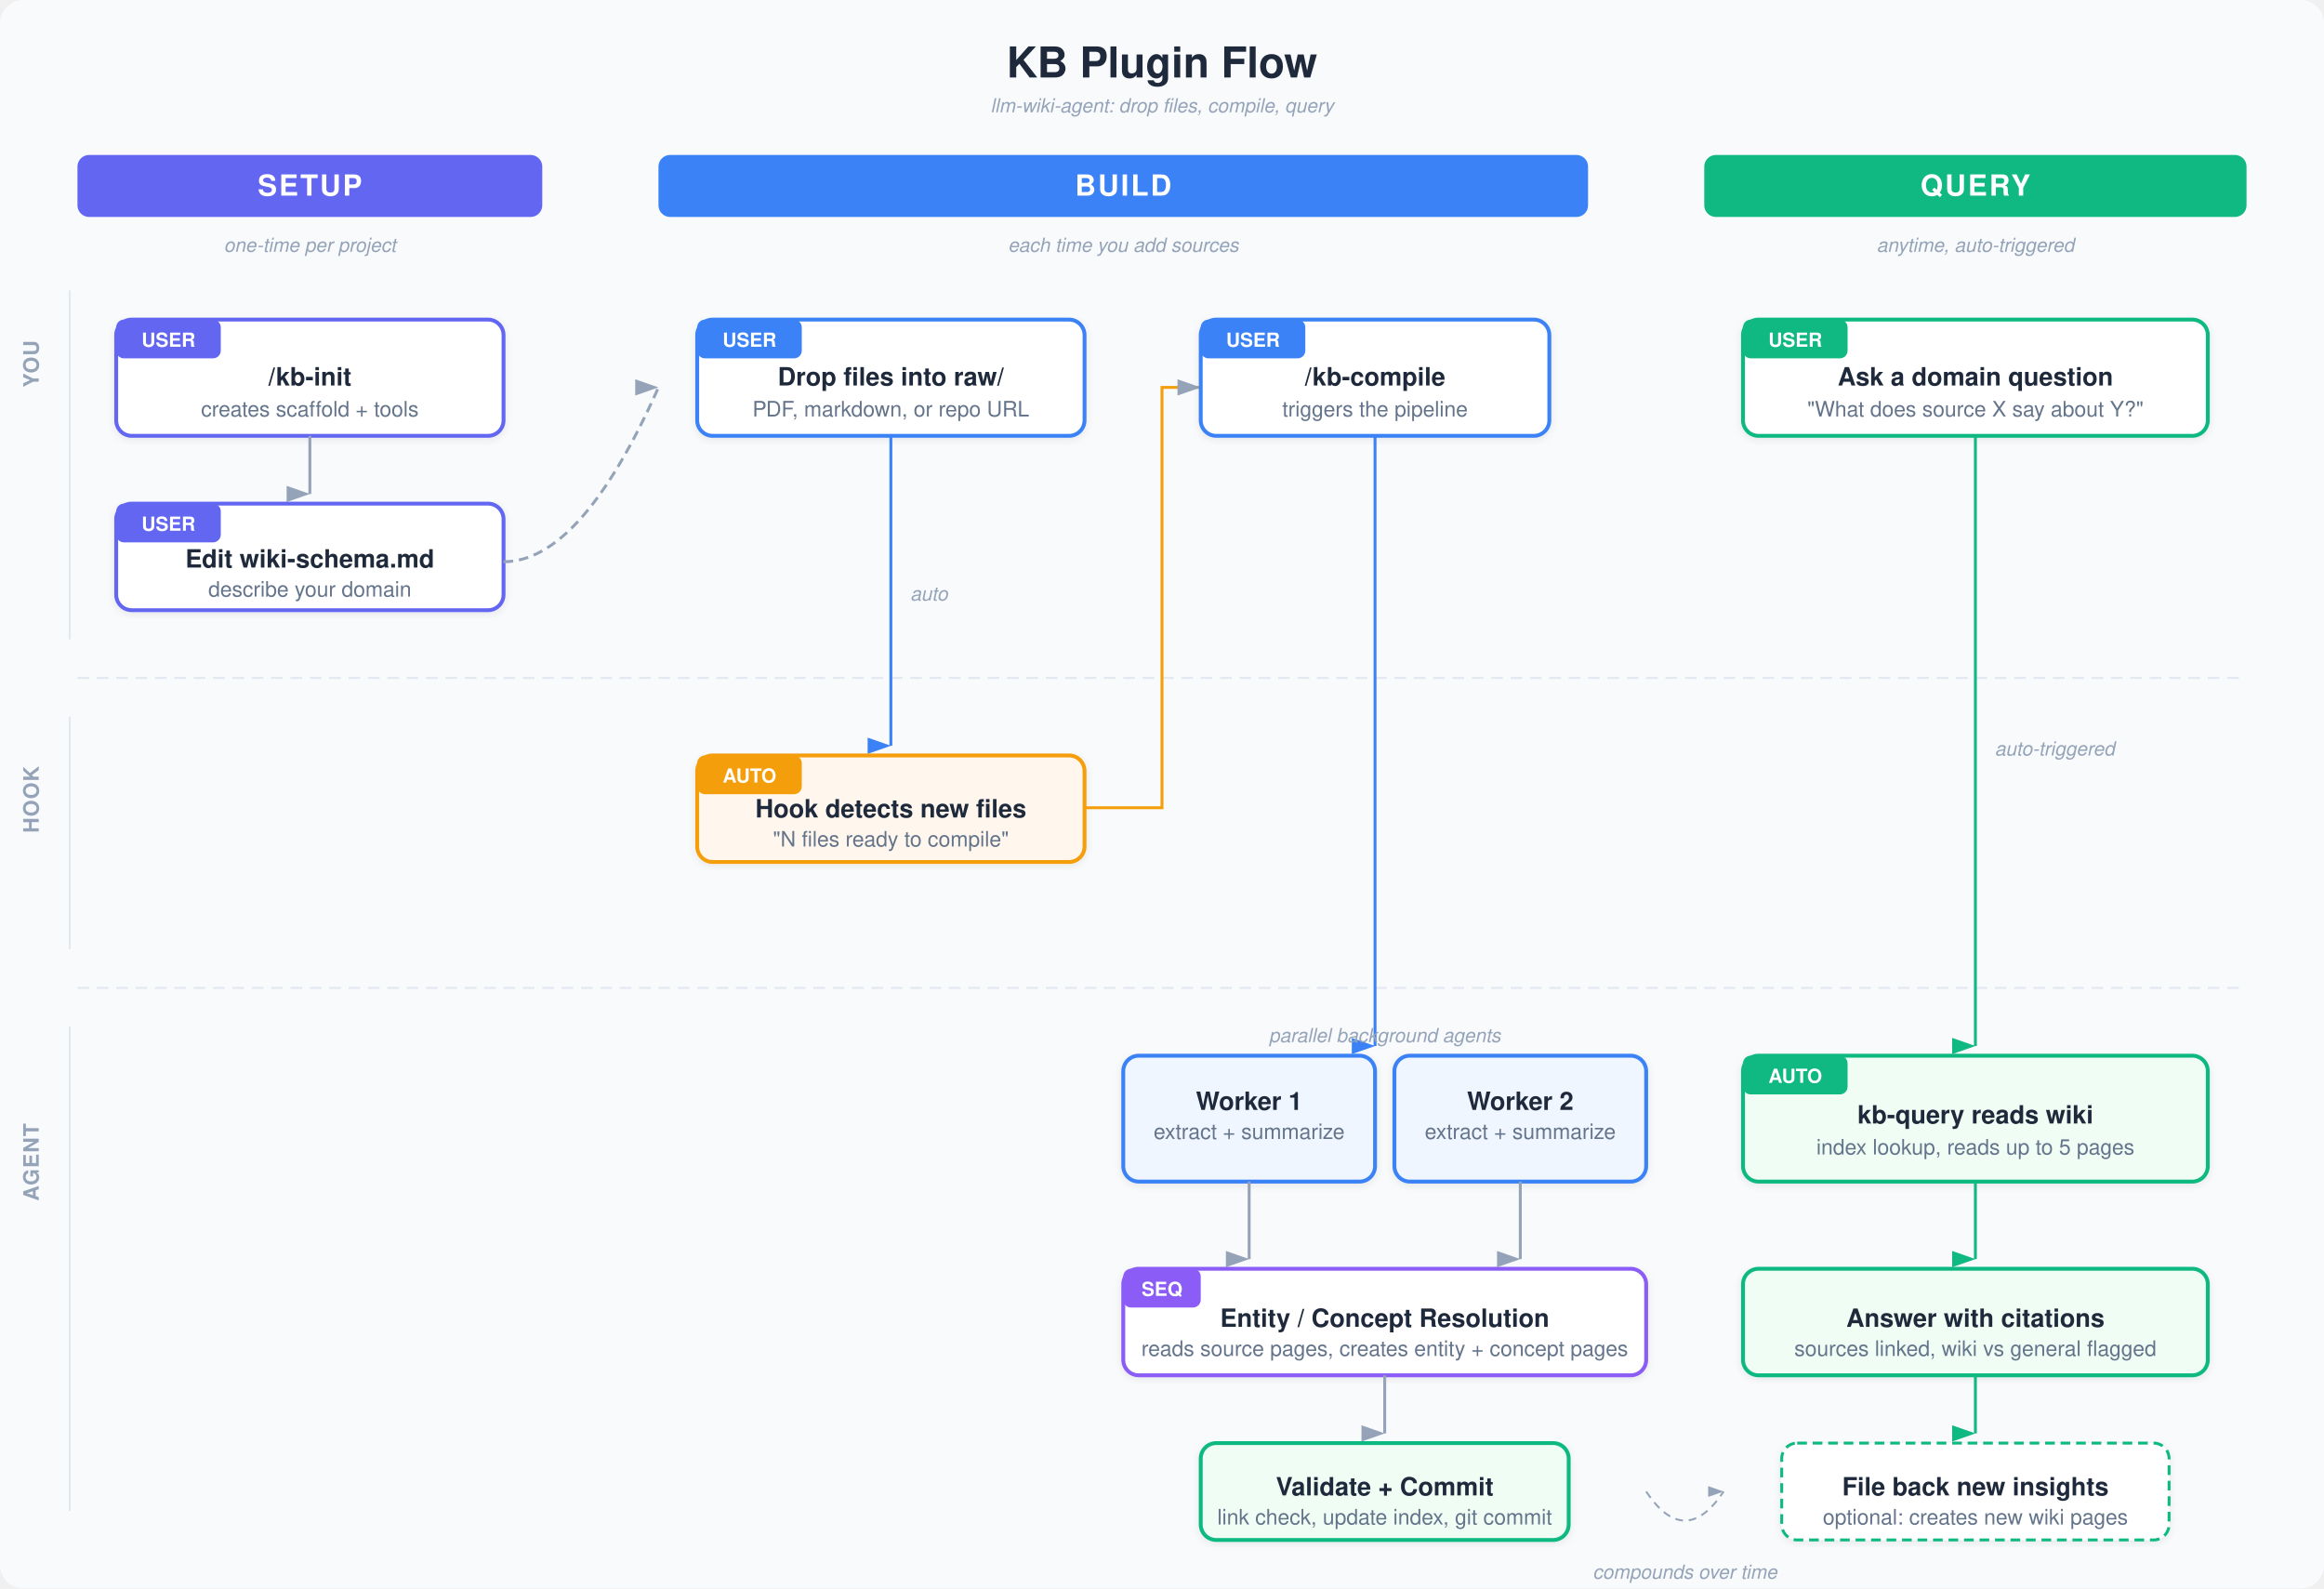
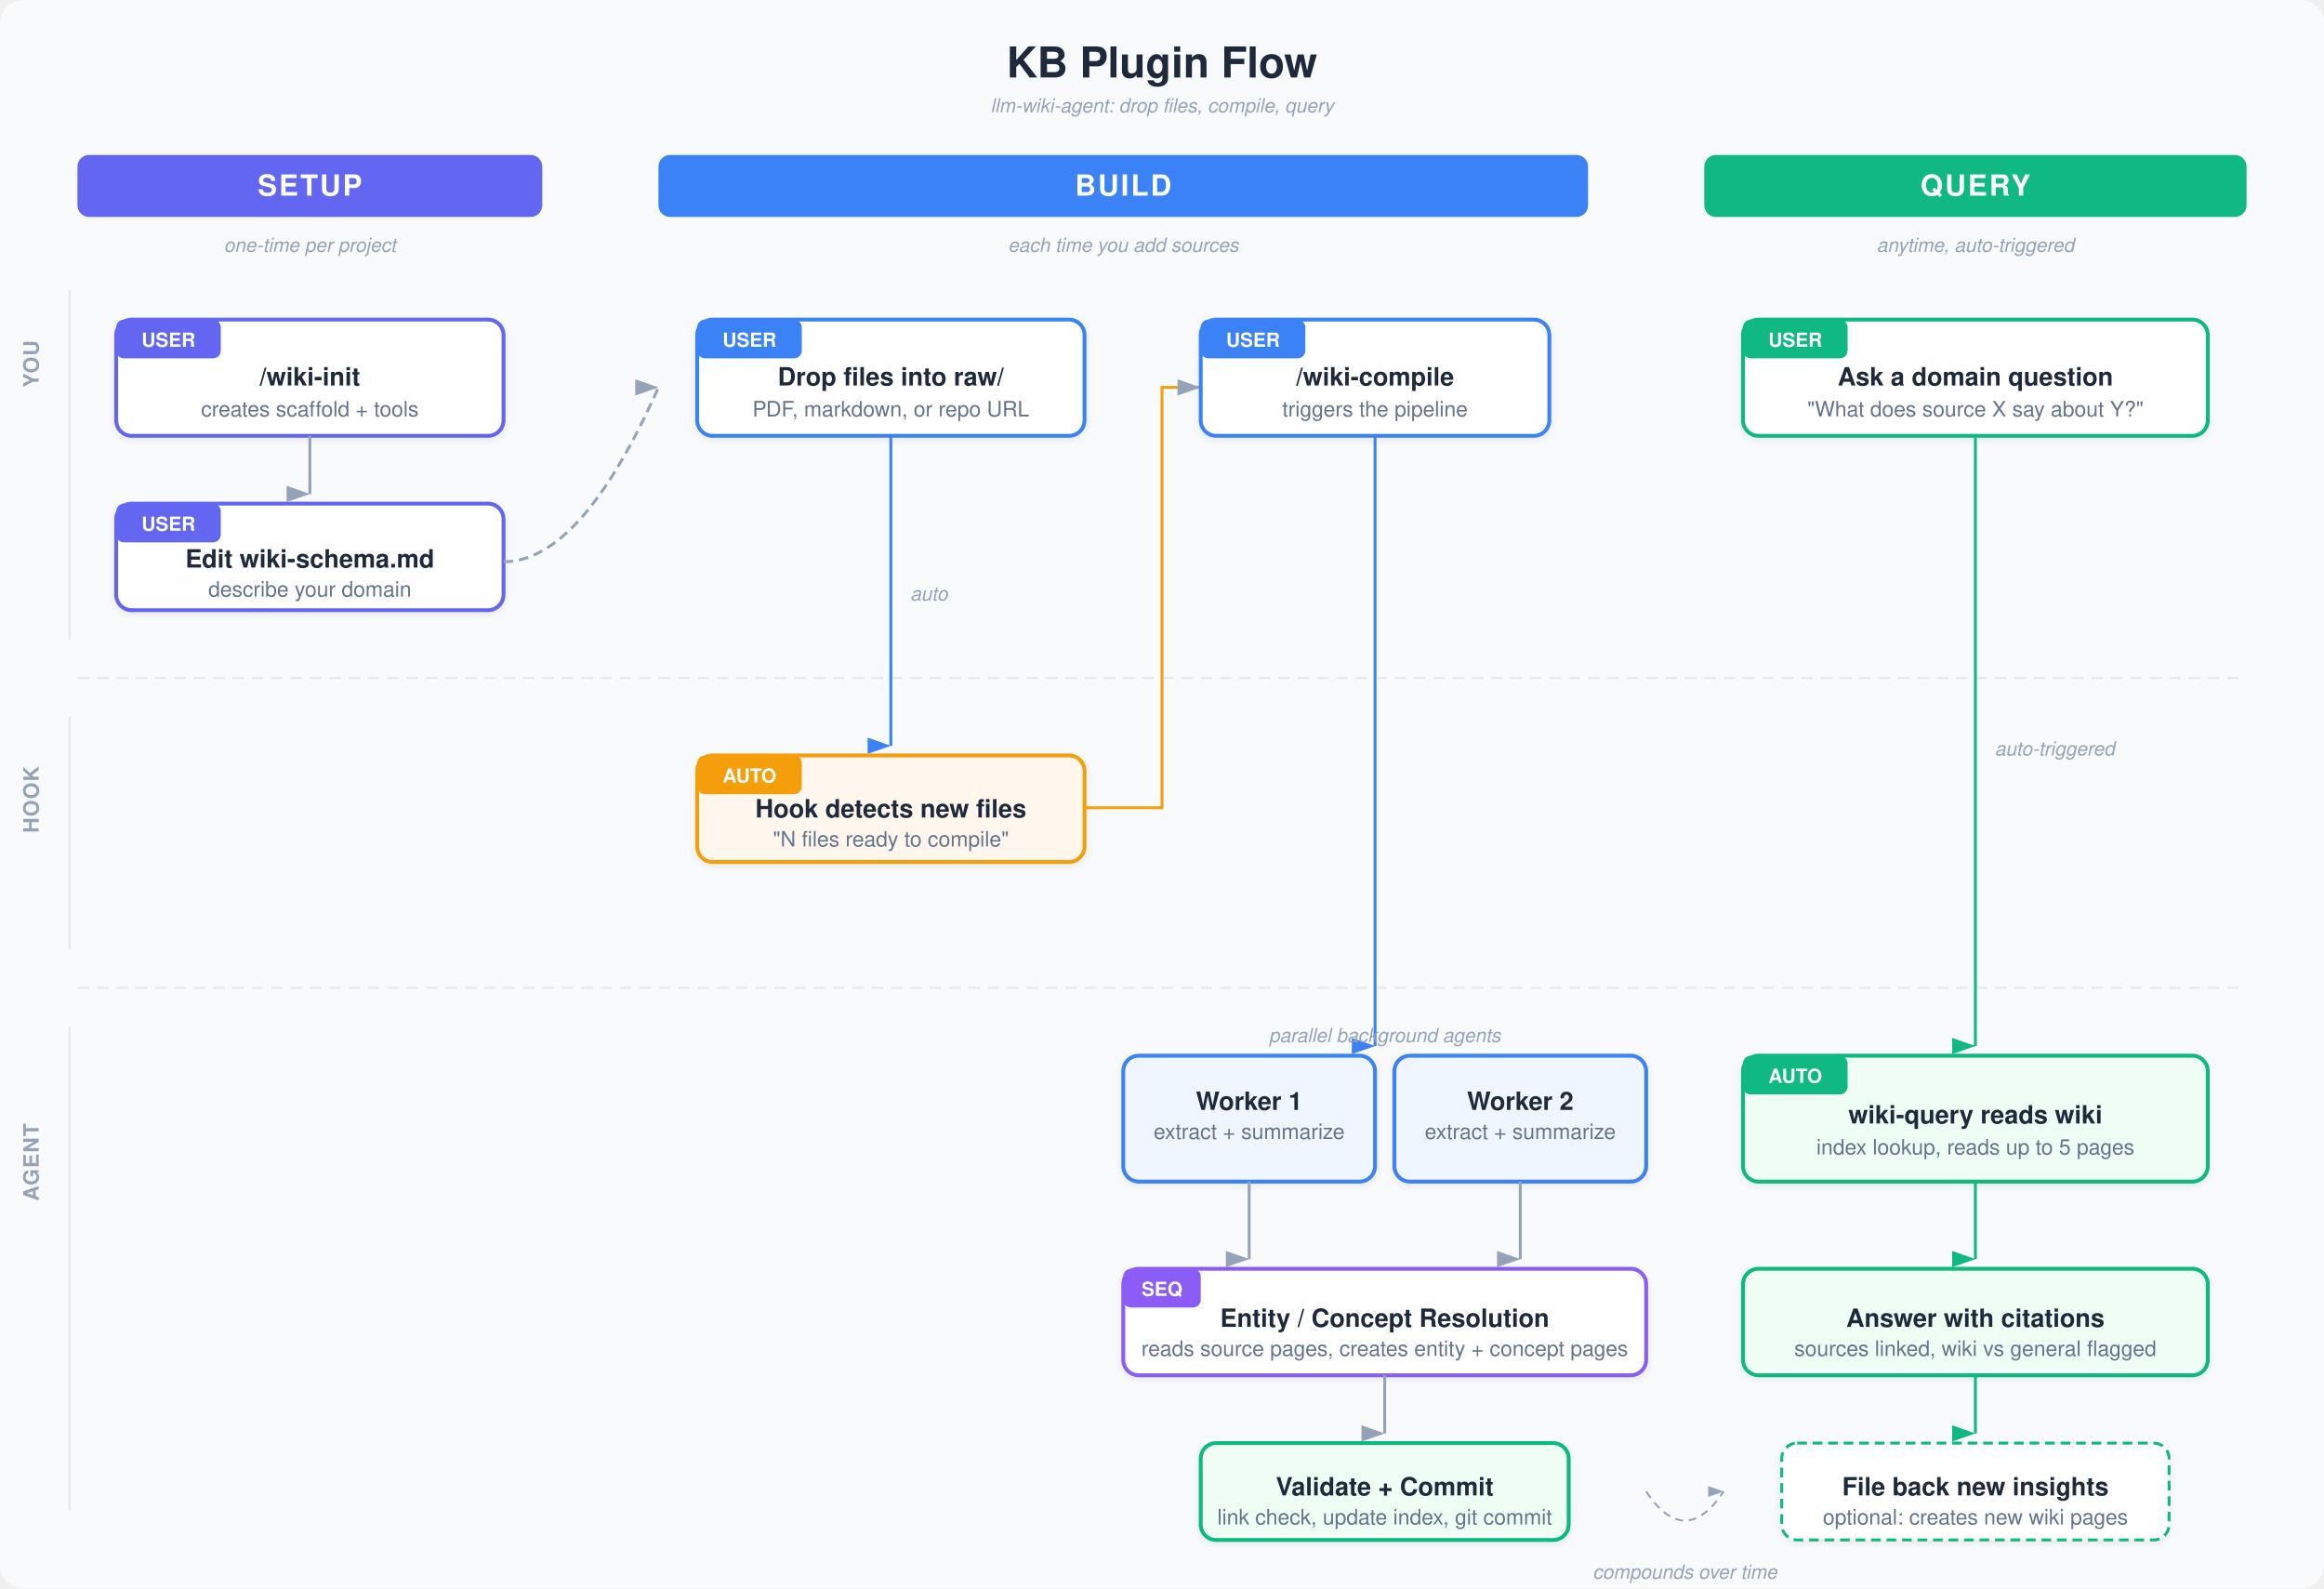
<svg xmlns="http://www.w3.org/2000/svg" viewBox="0 0 1200 820" width="1200" height="820">
  <defs>
    <style>
      text { font-family: -apple-system, 'Segoe UI', Helvetica, Arial, sans-serif; }
      .title { font-size: 22px; font-weight: 700; fill: #1E293B; }
      .phase-label { font-size: 15px; font-weight: 700; fill: #FFFFFF; letter-spacing: 1px; }
      .step-label { font-size: 13px; font-weight: 600; fill: #1E293B; }
      .step-desc { font-size: 11px; fill: #64748B; }
      .badge { font-size: 10px; font-weight: 700; fill: #FFFFFF; }
      .lane-label { font-size: 11px; font-weight: 600; fill: #94A3B8; letter-spacing: 0.5px; }
      .note { font-size: 10px; fill: #94A3B8; font-style: italic; }
    </style>
    <marker id="arrow" viewBox="0 0 10 7" refX="10" refY="3.5" markerWidth="8" markerHeight="6" orient="auto-start-auto">
      <path d="M 0 0 L 10 3.5 L 0 7 z" fill="#94A3B8" />
    </marker>
    <marker id="arrow-blue" viewBox="0 0 10 7" refX="10" refY="3.5" markerWidth="8" markerHeight="6" orient="auto-start-auto">
      <path d="M 0 0 L 10 3.5 L 0 7 z" fill="#3B82F6" />
    </marker>
    <marker id="arrow-green" viewBox="0 0 10 7" refX="10" refY="3.5" markerWidth="8" markerHeight="6" orient="auto-start-auto">
      <path d="M 0 0 L 10 3.5 L 0 7 z" fill="#10B981" />
    </marker>
    <filter id="shadow" x="-4%" y="-4%" width="108%" height="112%">
      <feDropShadow dx="0" dy="1" stdDeviation="2" flood-opacity="0.08" />
    </filter>
  </defs>
  <rect width="1200" height="820" rx="12" fill="#F8FAFC" />
  <text x="600" y="40" text-anchor="middle" class="title">KB Plugin Flow</text>
  <text x="600" y="58" text-anchor="middle" class="note">llm-wiki-agent: drop files, compile, query</text>
  <rect x="40" y="80" width="240" height="32" rx="6" fill="#6366F1" />
  <text x="160" y="101" text-anchor="middle" class="phase-label">SETUP</text>
  <text x="160" y="130" text-anchor="middle" class="note">one-time per project</text>
  <rect x="340" y="80" width="480" height="32" rx="6" fill="#3B82F6" />
  <text x="580" y="101" text-anchor="middle" class="phase-label">BUILD</text>
  <text x="580" y="130" text-anchor="middle" class="note">each time you add sources</text>
  <rect x="880" y="80" width="280" height="32" rx="6" fill="#10B981" />
  <text x="1020" y="101" text-anchor="middle" class="phase-label">QUERY</text>
  <text x="1020" y="130" text-anchor="middle" class="note">anytime, auto-triggered</text>
  <text x="20" y="200" class="lane-label" transform="rotate(-90,20,200)">YOU</text>
  <line x1="36" y1="150" x2="36" y2="330" stroke="#E2E8F0" stroke-width="1" />
  <text x="20" y="430" class="lane-label" transform="rotate(-90,20,430)">HOOK</text>
  <line x1="36" y1="370" x2="36" y2="490" stroke="#E2E8F0" stroke-width="1" />
  <text x="20" y="620" class="lane-label" transform="rotate(-90,20,620)">AGENT</text>
  <line x1="36" y1="530" x2="36" y2="780" stroke="#E2E8F0" stroke-width="1" />
  <line x1="40" y1="350" x2="1160" y2="350" stroke="#E2E8F0" stroke-width="1" stroke-dasharray="6,4" />
  <line x1="40" y1="510" x2="1160" y2="510" stroke="#E2E8F0" stroke-width="1" stroke-dasharray="6,4" />
  <rect x="60" y="165" width="200" height="60" rx="8" fill="#FFFFFF" stroke="#6366F1" stroke-width="2" filter="url(#shadow)" />
  <rect x="60" y="165" width="54" height="20" rx="4" fill="#6366F1" />
  <text x="87" y="179" text-anchor="middle" class="badge">USER</text>
-   <text x="160" y="199" text-anchor="middle" class="step-label">/kb-init</text>
+   <text x="160" y="199" text-anchor="middle" class="step-label">/wiki-init</text>
  <text x="160" y="215" text-anchor="middle" class="step-desc">creates scaffold + tools</text>
  <line x1="160" y1="225" x2="160" y2="255" stroke="#94A3B8" stroke-width="1.5" marker-end="url(#arrow)" />
  <rect x="60" y="260" width="200" height="55" rx="8" fill="#FFFFFF" stroke="#6366F1" stroke-width="2" filter="url(#shadow)" />
  <rect x="60" y="260" width="54" height="20" rx="4" fill="#6366F1" />
  <text x="87" y="274" text-anchor="middle" class="badge">USER</text>
  <text x="160" y="293" text-anchor="middle" class="step-label">Edit wiki-schema.md</text>
  <text x="160" y="308" text-anchor="middle" class="step-desc">describe your domain</text>
  <path d="M 260 290 Q 300 290 340 200" stroke="#94A3B8" stroke-width="1.5" fill="none" marker-end="url(#arrow)" stroke-dasharray="5,3" />
  <rect x="360" y="165" width="200" height="60" rx="8" fill="#FFFFFF" stroke="#3B82F6" stroke-width="2" filter="url(#shadow)" />
  <rect x="360" y="165" width="54" height="20" rx="4" fill="#3B82F6" />
  <text x="387" y="179" text-anchor="middle" class="badge">USER</text>
  <text x="460" y="199" text-anchor="middle" class="step-label">Drop files into raw/</text>
  <text x="460" y="215" text-anchor="middle" class="step-desc">PDF, markdown, or repo URL</text>
  <line x1="460" y1="225" x2="460" y2="385" stroke="#3B82F6" stroke-width="1.5" marker-end="url(#arrow-blue)" />
  <text x="470" y="310" class="note">auto</text>
  <rect x="360" y="390" width="200" height="55" rx="8" fill="#FFF7ED" stroke="#F59E0B" stroke-width="2" filter="url(#shadow)" />
  <rect x="360" y="390" width="54" height="20" rx="4" fill="#F59E0B" />
  <text x="387" y="404" text-anchor="middle" class="badge">AUTO</text>
  <text x="460" y="422" text-anchor="middle" class="step-label">Hook detects new files</text>
  <text x="460" y="437" text-anchor="middle" class="step-desc">"N files ready to compile"</text>
  <path d="M 560 417 L 600 417 L 600 200 L 620 200" stroke="#F59E0B" stroke-width="1.5" fill="none" marker-end="url(#arrow)" />
  <rect x="620" y="165" width="180" height="60" rx="8" fill="#FFFFFF" stroke="#3B82F6" stroke-width="2" filter="url(#shadow)" />
  <rect x="620" y="165" width="54" height="20" rx="4" fill="#3B82F6" />
  <text x="647" y="179" text-anchor="middle" class="badge">USER</text>
-   <text x="710" y="199" text-anchor="middle" class="step-label">/kb-compile</text>
+   <text x="710" y="199" text-anchor="middle" class="step-label">/wiki-compile</text>
  <text x="710" y="215" text-anchor="middle" class="step-desc">triggers the pipeline</text>
  <line x1="710" y1="225" x2="710" y2="540" stroke="#3B82F6" stroke-width="1.5" marker-end="url(#arrow-blue)" />
  <rect x="580" y="545" width="130" height="65" rx="8" fill="#EFF6FF" stroke="#3B82F6" stroke-width="2" filter="url(#shadow)" />
  <text x="645" y="573" text-anchor="middle" class="step-label">Worker 1</text>
  <text x="645" y="588" text-anchor="middle" class="step-desc">extract + summarize</text>
  <rect x="720" y="545" width="130" height="65" rx="8" fill="#EFF6FF" stroke="#3B82F6" stroke-width="2" filter="url(#shadow)" />
  <text x="785" y="573" text-anchor="middle" class="step-label">Worker 2</text>
  <text x="785" y="588" text-anchor="middle" class="step-desc">extract + summarize</text>
  <text x="715" y="538" text-anchor="middle" class="note">parallel background agents</text>
  <line x1="645" y1="610" x2="645" y2="650" stroke="#94A3B8" stroke-width="1.5" marker-end="url(#arrow)" />
  <line x1="785" y1="610" x2="785" y2="650" stroke="#94A3B8" stroke-width="1.5" marker-end="url(#arrow)" />
  <rect x="580" y="655" width="270" height="55" rx="8" fill="#FFFFFF" stroke="#8B5CF6" stroke-width="2" filter="url(#shadow)" />
  <rect x="580" y="655" width="40" height="20" rx="4" fill="#8B5CF6" />
  <text x="600" y="669" text-anchor="middle" class="badge">SEQ</text>
  <text x="715" y="685" text-anchor="middle" class="step-label">Entity / Concept Resolution</text>
  <text x="715" y="700" text-anchor="middle" class="step-desc">reads source pages, creates entity + concept pages</text>
  <line x1="715" y1="710" x2="715" y2="740" stroke="#94A3B8" stroke-width="1.5" marker-end="url(#arrow)" />
  <rect x="620" y="745" width="190" height="50" rx="8" fill="#F0FDF4" stroke="#10B981" stroke-width="2" filter="url(#shadow)" />
  <text x="715" y="772" text-anchor="middle" class="step-label">Validate + Commit</text>
  <text x="715" y="787" text-anchor="middle" class="step-desc">link check, update index, git commit</text>
  <rect x="900" y="165" width="240" height="60" rx="8" fill="#FFFFFF" stroke="#10B981" stroke-width="2" filter="url(#shadow)" />
  <rect x="900" y="165" width="54" height="20" rx="4" fill="#10B981" />
  <text x="927" y="179" text-anchor="middle" class="badge">USER</text>
  <text x="1020" y="199" text-anchor="middle" class="step-label">Ask a domain question</text>
  <text x="1020" y="215" text-anchor="middle" class="step-desc">"What does source X say about Y?"</text>
  <line x1="1020" y1="225" x2="1020" y2="540" stroke="#10B981" stroke-width="1.5" marker-end="url(#arrow-green)" />
  <text x="1030" y="390" class="note">auto-triggered</text>
  <rect x="900" y="545" width="240" height="65" rx="8" fill="#F0FDF4" stroke="#10B981" stroke-width="2" filter="url(#shadow)" />
  <rect x="900" y="545" width="54" height="20" rx="4" fill="#10B981" />
  <text x="927" y="559" text-anchor="middle" class="badge">AUTO</text>
-   <text x="1020" y="580" text-anchor="middle" class="step-label">kb-query reads wiki</text>
+   <text x="1020" y="580" text-anchor="middle" class="step-label">wiki-query reads wiki</text>
  <text x="1020" y="596" text-anchor="middle" class="step-desc">index lookup, reads up to 5 pages</text>
  <line x1="1020" y1="610" x2="1020" y2="650" stroke="#10B981" stroke-width="1.5" marker-end="url(#arrow-green)" />
  <rect x="900" y="655" width="240" height="55" rx="8" fill="#F0FDF4" stroke="#10B981" stroke-width="2" filter="url(#shadow)" />
  <text x="1020" y="685" text-anchor="middle" class="step-label">Answer with citations</text>
  <text x="1020" y="700" text-anchor="middle" class="step-desc">sources linked, wiki vs general flagged</text>
  <line x1="1020" y1="710" x2="1020" y2="740" stroke="#10B981" stroke-width="1.5" marker-end="url(#arrow-green)" />
  <rect x="920" y="745" width="200" height="50" rx="8" fill="#FFFFFF" stroke="#10B981" stroke-width="1.5" stroke-dasharray="5,3" filter="url(#shadow)" />
  <text x="1020" y="772" text-anchor="middle" class="step-label">File back new insights</text>
  <text x="1020" y="787" text-anchor="middle" class="step-desc">optional: creates new wiki pages</text>
  <path d="M 850 770 Q 870 800 890 770" stroke="#94A3B8" stroke-width="1" fill="none" marker-end="url(#arrow)" stroke-dasharray="4,3" />
  <text x="870" y="815" text-anchor="middle" class="note">compounds over time</text>
</svg>
